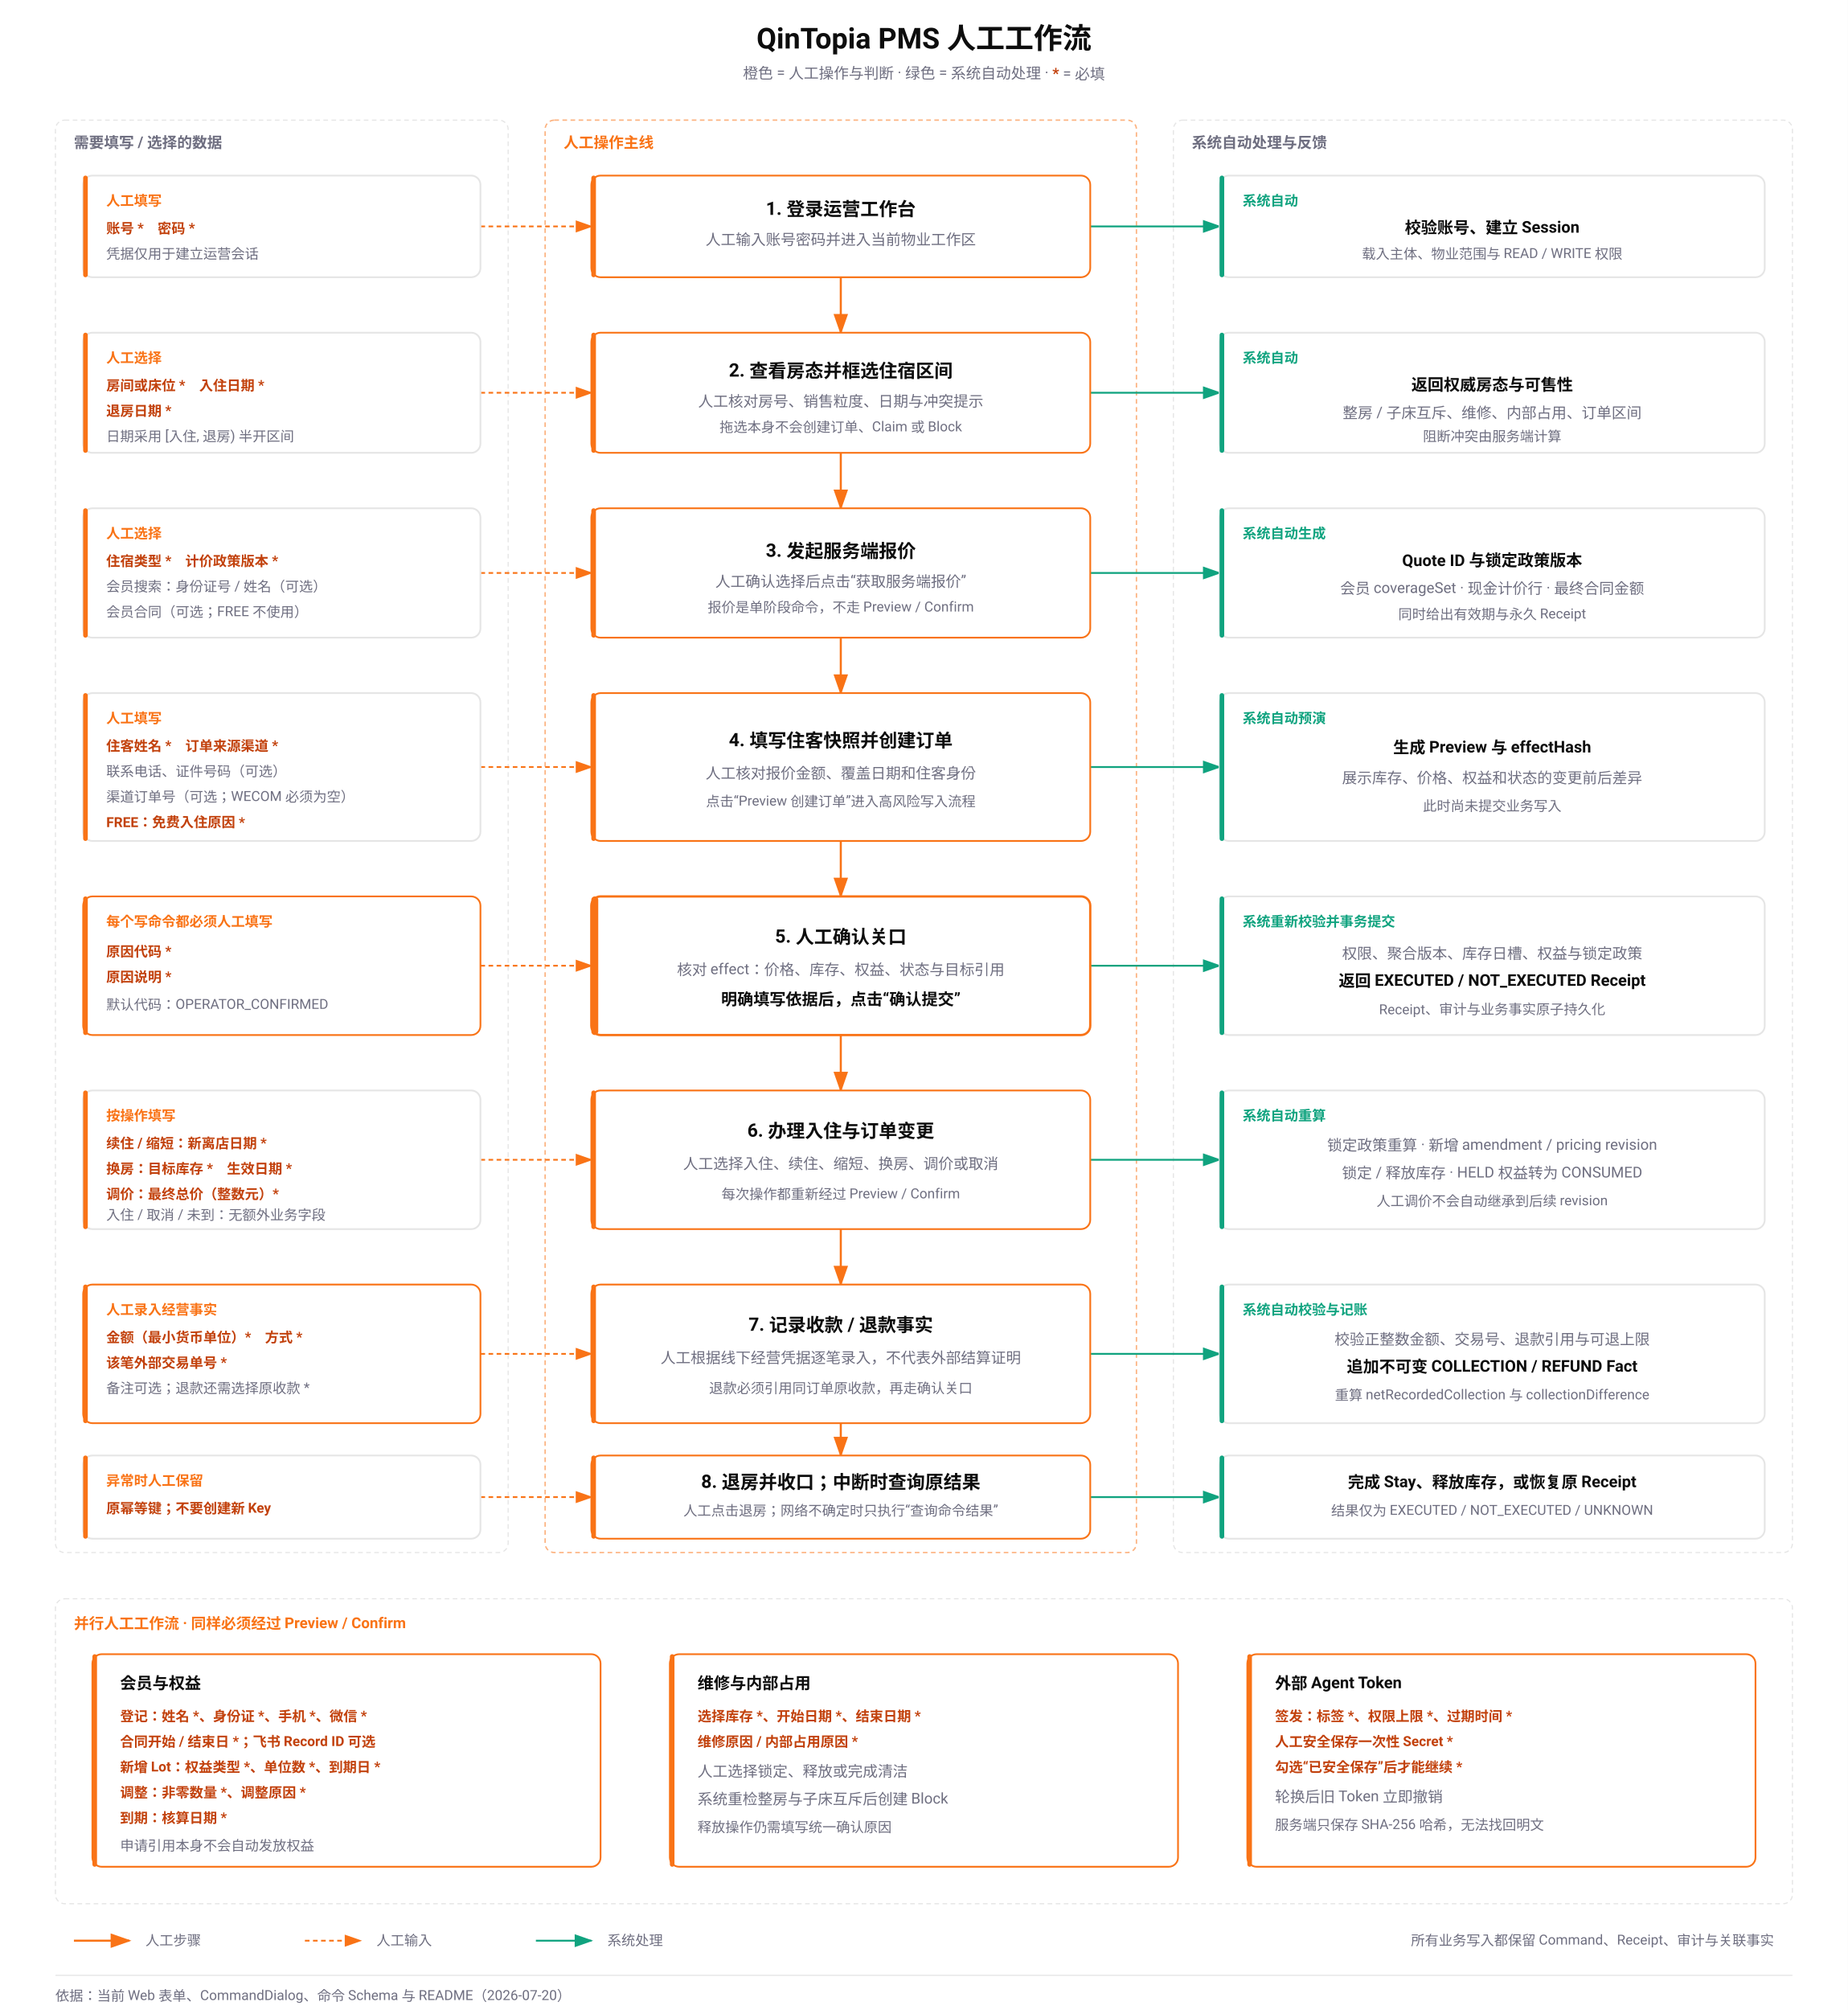
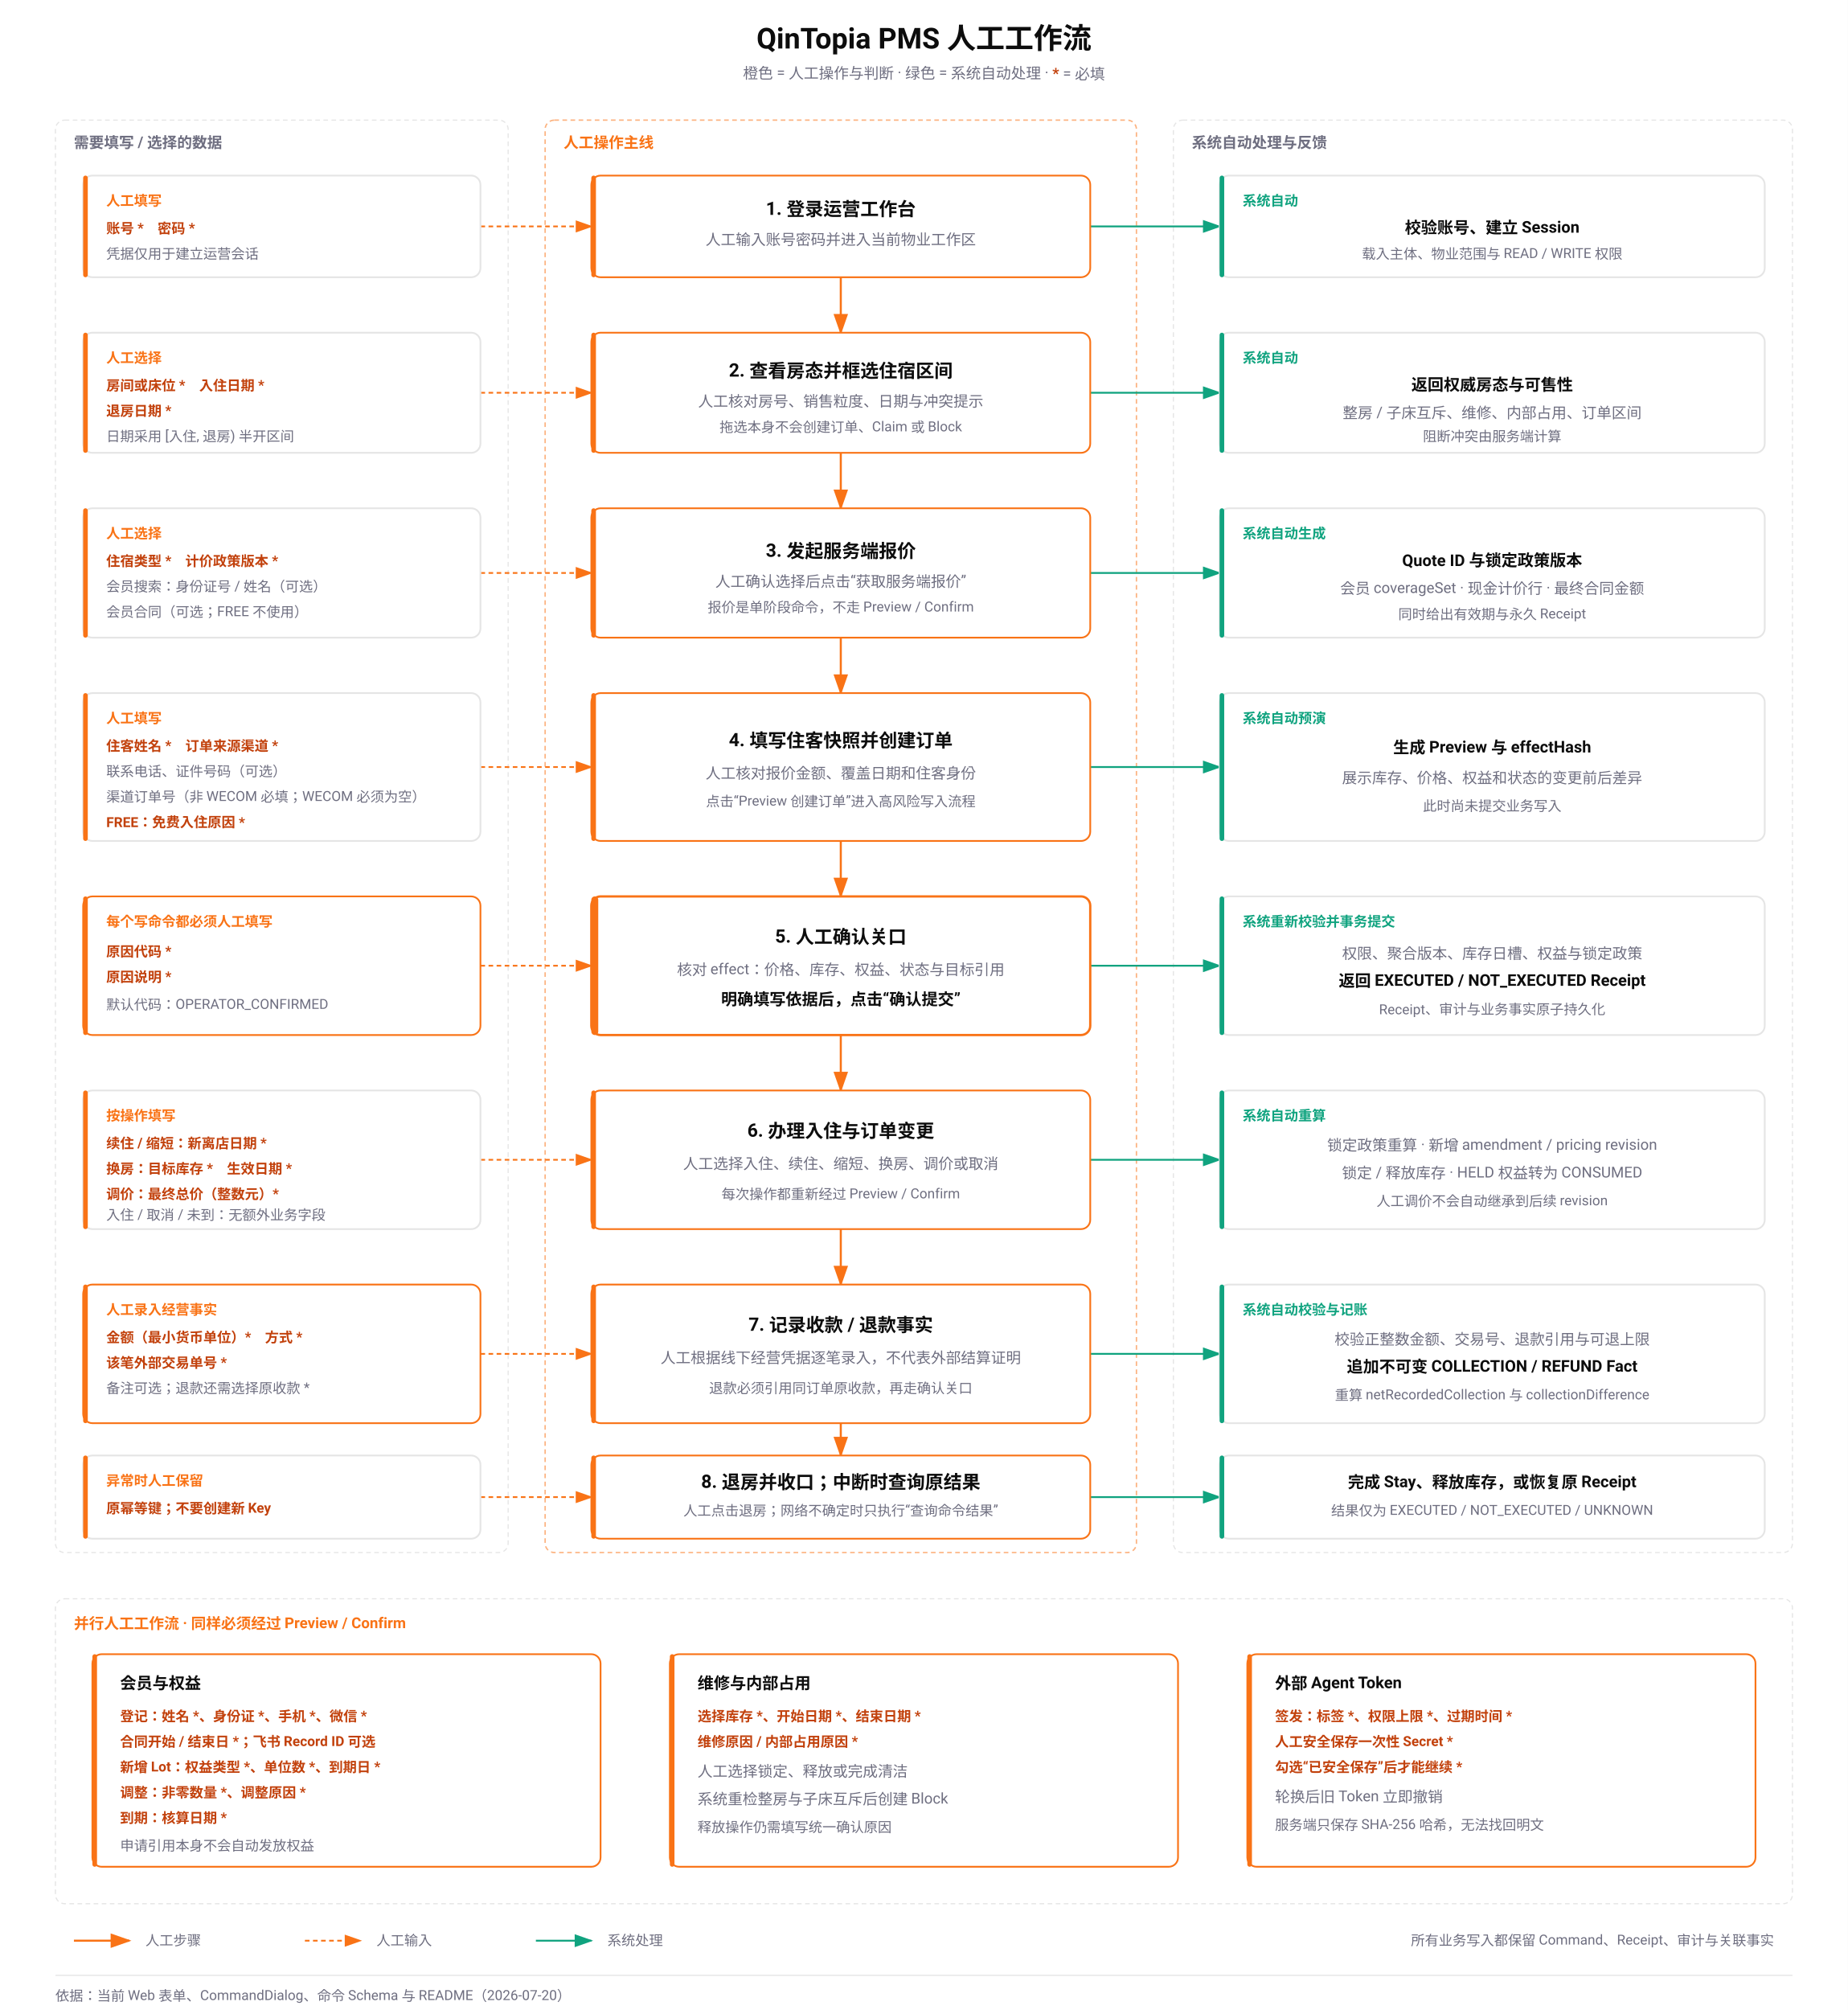
<svg xmlns="http://www.w3.org/2000/svg" viewBox="0 0 1600 1740" width="1600" height="1740" role="img" aria-labelledby="title desc">
  <style>
    text { font-family: -apple-system, BlinkMacSystemFont, 'Segoe UI', Roboto, 'Helvetica Neue', 'PingFang SC', 'Microsoft YaHei', 'Microsoft JhengHei', 'SimHei', sans-serif; letter-spacing: 0; }
    .title { fill: #0d0d0d; font-size: 25px; font-weight: 600; }
    .subtitle { fill: #6e6e80; font-size: 13px; font-weight: 400; }
    .lane { fill: #6e6e80; font-size: 13px; font-weight: 600; }
    .lane-human { fill: #f97316; font-size: 13px; font-weight: 600; }
    .label { fill: #0d0d0d; font-size: 16px; font-weight: 600; }
    .small-label { fill: #0d0d0d; font-size: 14px; font-weight: 600; }
    .description { fill: #6e6e80; font-size: 13px; font-weight: 400; }
    .micro { fill: #6e6e80; font-size: 12px; font-weight: 400; }
    .input-head { fill: #f97316; font-size: 12px; font-weight: 600; }
    .required { fill: #c2410c; font-size: 12px; font-weight: 600; }
    .system-head { fill: #10a37f; font-size: 12px; font-weight: 600; }
  </style>
  <defs>
    <marker id="arrow-orange" markerWidth="10" markerHeight="7" refX="9" refY="3.5" orient="auto">
      <polygon points="0 0, 10 3.5, 0 7" fill="#f97316" />
    </marker>
    <marker id="arrow-green" markerWidth="10" markerHeight="7" refX="9" refY="3.5" orient="auto">
      <polygon points="0 0, 10 3.5, 0 7" fill="#10a37f" />
    </marker>
    <marker id="arrow-gray" markerWidth="10" markerHeight="7" refX="9" refY="3.5" orient="auto">
      <polygon points="0 0, 10 3.5, 0 7" fill="#71717a" />
    </marker>
  </defs>
  <rect width="1600" height="1740" fill="#ffffff" />
  <text x="800" y="42" text-anchor="middle" class="title">QinTopia PMS 人工工作流</text>
  <text x="800" y="68" text-anchor="middle" class="subtitle">橙色 = 人工操作与判断 · 绿色 = 系统自动处理 · <tspan fill="#c2410c" font-weight="600">*</tspan> = 必填</text>
  <rect id="input-lane" data-graph-role="container" data-container-id="input-lane" data-semantic-role="boundary" data-graph-bounds="48,104,440,1344" x="48" y="104" width="392" height="1240" rx="8" fill="none" stroke="#e5e5e5" stroke-width="1" stroke-dasharray="4 3" />
  <rect id="human-lane" data-graph-role="container" data-container-id="human-lane" data-semantic-role="boundary" data-graph-bounds="472,104,984,1344" x="472" y="104" width="512" height="1240" rx="8" fill="none" stroke="#f97316" stroke-opacity="0.55" stroke-width="1.2" stroke-dasharray="4 3" />
  <rect id="system-lane" data-graph-role="container" data-container-id="system-lane" data-semantic-role="boundary" data-graph-bounds="1016,104,1552,1344" x="1016" y="104" width="536" height="1240" rx="8" fill="none" stroke="#e5e5e5" stroke-width="1" stroke-dasharray="4 3" />
  <text x="64" y="128" class="lane">需要填写 / 选择的数据</text>
  <text x="488" y="128" class="lane-human">人工操作主线</text>
  <text x="1032" y="128" class="lane">系统自动处理与反馈</text>
  <path id="human-1-2" data-graph-role="edge" data-edge-id="human-1-2" data-source="human-login" data-target="human-select" data-edge-kind="flow" data-flow="control" data-bends="0" data-route-stretch="1" data-bridges="" d="M 728 240 V 288" fill="none" stroke="#f97316" stroke-width="1.8" marker-end="url(#arrow-orange)" />
  <path id="human-2-3" data-graph-role="edge" data-edge-id="human-2-3" data-source="human-select" data-target="human-quote" data-edge-kind="flow" data-flow="control" data-bends="0" data-route-stretch="1" data-bridges="" d="M 728 392 V 440" fill="none" stroke="#f97316" stroke-width="1.8" marker-end="url(#arrow-orange)" />
  <path id="human-3-4" data-graph-role="edge" data-edge-id="human-3-4" data-source="human-quote" data-target="human-order" data-edge-kind="flow" data-flow="control" data-bends="0" data-route-stretch="1" data-bridges="" d="M 728 552 V 600" fill="none" stroke="#f97316" stroke-width="1.8" marker-end="url(#arrow-orange)" />
  <path id="human-4-5" data-graph-role="edge" data-edge-id="human-4-5" data-source="human-order" data-target="human-confirm" data-edge-kind="flow" data-flow="control" data-bends="0" data-route-stretch="1" data-bridges="" d="M 728 728 V 776" fill="none" stroke="#f97316" stroke-width="1.8" marker-end="url(#arrow-orange)" />
  <path id="human-5-6" data-graph-role="edge" data-edge-id="human-5-6" data-source="human-confirm" data-target="human-change" data-edge-kind="flow" data-flow="control" data-bends="0" data-route-stretch="1" data-bridges="" d="M 728 896 V 944" fill="none" stroke="#f97316" stroke-width="1.8" marker-end="url(#arrow-orange)" />
  <path id="human-6-7" data-graph-role="edge" data-edge-id="human-6-7" data-source="human-change" data-target="human-cash" data-edge-kind="flow" data-flow="control" data-bends="0" data-route-stretch="1" data-bridges="" d="M 728 1064 V 1112" fill="none" stroke="#f97316" stroke-width="1.8" marker-end="url(#arrow-orange)" />
  <path id="human-7-8" data-graph-role="edge" data-edge-id="human-7-8" data-source="human-cash" data-target="human-close" data-edge-kind="flow" data-flow="control" data-bends="0" data-route-stretch="1" data-bridges="" d="M 728 1232 V 1260" fill="none" stroke="#f97316" stroke-width="1.8" marker-end="url(#arrow-orange)" />
  <path id="input-login" data-graph-role="edge" data-edge-id="input-login" data-source="data-login" data-target="human-login" data-edge-kind="flow" data-flow="input" data-bends="0" data-route-stretch="1" data-bridges="" d="M 416 196 H 512" fill="none" stroke="#f97316" stroke-width="1.5" stroke-dasharray="4 3" marker-end="url(#arrow-orange)" />
  <path id="system-login" data-graph-role="edge" data-edge-id="system-login" data-source="human-login" data-target="system-login" data-edge-kind="flow" data-flow="primary" data-bends="0" data-route-stretch="1" data-bridges="" d="M 944 196 H 1056" fill="none" stroke="#10a37f" stroke-width="1.6" marker-end="url(#arrow-green)" />
  <path id="input-select" data-graph-role="edge" data-edge-id="input-select" data-source="data-select" data-target="human-select" data-edge-kind="flow" data-flow="input" data-bends="0" data-route-stretch="1" data-bridges="" d="M 416 340 H 512" fill="none" stroke="#f97316" stroke-width="1.5" stroke-dasharray="4 3" marker-end="url(#arrow-orange)" />
  <path id="system-select" data-graph-role="edge" data-edge-id="system-select" data-source="human-select" data-target="system-select" data-edge-kind="flow" data-flow="primary" data-bends="0" data-route-stretch="1" data-bridges="" d="M 944 340 H 1056" fill="none" stroke="#10a37f" stroke-width="1.6" marker-end="url(#arrow-green)" />
  <path id="input-quote" data-graph-role="edge" data-edge-id="input-quote" data-source="data-quote" data-target="human-quote" data-edge-kind="flow" data-flow="input" data-bends="0" data-route-stretch="1" data-bridges="" d="M 416 496 H 512" fill="none" stroke="#f97316" stroke-width="1.5" stroke-dasharray="4 3" marker-end="url(#arrow-orange)" />
  <path id="system-quote" data-graph-role="edge" data-edge-id="system-quote" data-source="human-quote" data-target="system-quote" data-edge-kind="flow" data-flow="primary" data-bends="0" data-route-stretch="1" data-bridges="" d="M 944 496 H 1056" fill="none" stroke="#10a37f" stroke-width="1.6" marker-end="url(#arrow-green)" />
  <path id="input-order" data-graph-role="edge" data-edge-id="input-order" data-source="data-order" data-target="human-order" data-edge-kind="flow" data-flow="input" data-bends="0" data-route-stretch="1" data-bridges="" d="M 416 664 H 512" fill="none" stroke="#f97316" stroke-width="1.5" stroke-dasharray="4 3" marker-end="url(#arrow-orange)" />
  <path id="system-order" data-graph-role="edge" data-edge-id="system-order" data-source="human-order" data-target="system-order" data-edge-kind="flow" data-flow="primary" data-bends="0" data-route-stretch="1" data-bridges="" d="M 944 664 H 1056" fill="none" stroke="#10a37f" stroke-width="1.6" marker-end="url(#arrow-green)" />
  <path id="input-confirm" data-graph-role="edge" data-edge-id="input-confirm" data-source="data-confirm" data-target="human-confirm" data-edge-kind="flow" data-flow="input" data-bends="0" data-route-stretch="1" data-bridges="" d="M 416 836 H 512" fill="none" stroke="#f97316" stroke-width="1.5" stroke-dasharray="4 3" marker-end="url(#arrow-orange)" />
  <path id="system-confirm" data-graph-role="edge" data-edge-id="system-confirm" data-source="human-confirm" data-target="system-confirm" data-edge-kind="flow" data-flow="primary" data-bends="0" data-route-stretch="1" data-bridges="" d="M 944 836 H 1056" fill="none" stroke="#10a37f" stroke-width="1.6" marker-end="url(#arrow-green)" />
  <path id="input-change" data-graph-role="edge" data-edge-id="input-change" data-source="data-change" data-target="human-change" data-edge-kind="flow" data-flow="input" data-bends="0" data-route-stretch="1" data-bridges="" d="M 416 1004 H 512" fill="none" stroke="#f97316" stroke-width="1.5" stroke-dasharray="4 3" marker-end="url(#arrow-orange)" />
  <path id="system-change" data-graph-role="edge" data-edge-id="system-change" data-source="human-change" data-target="system-change" data-edge-kind="flow" data-flow="primary" data-bends="0" data-route-stretch="1" data-bridges="" d="M 944 1004 H 1056" fill="none" stroke="#10a37f" stroke-width="1.6" marker-end="url(#arrow-green)" />
  <path id="input-cash" data-graph-role="edge" data-edge-id="input-cash" data-source="data-cash" data-target="human-cash" data-edge-kind="flow" data-flow="input" data-bends="0" data-route-stretch="1" data-bridges="" d="M 416 1172 H 512" fill="none" stroke="#f97316" stroke-width="1.5" stroke-dasharray="4 3" marker-end="url(#arrow-orange)" />
  <path id="system-cash" data-graph-role="edge" data-edge-id="system-cash" data-source="human-cash" data-target="system-cash" data-edge-kind="flow" data-flow="primary" data-bends="0" data-route-stretch="1" data-bridges="" d="M 944 1172 H 1056" fill="none" stroke="#10a37f" stroke-width="1.6" marker-end="url(#arrow-green)" />
  <path id="input-close" data-graph-role="edge" data-edge-id="input-close" data-source="data-close" data-target="human-close" data-edge-kind="flow" data-flow="input" data-bends="0" data-route-stretch="1" data-bridges="" d="M 416 1296 H 512" fill="none" stroke="#f97316" stroke-width="1.5" stroke-dasharray="4 3" marker-end="url(#arrow-orange)" />
  <path id="system-close" data-graph-role="edge" data-edge-id="system-close" data-source="human-close" data-target="system-close" data-edge-kind="flow" data-flow="primary" data-bends="0" data-route-stretch="1" data-bridges="" d="M 944 1296 H 1056" fill="none" stroke="#10a37f" stroke-width="1.6" marker-end="url(#arrow-green)" />
  <g id="node-data-login" data-graph-role="node" data-node-id="data-login" data-semantic-role="input" data-graph-bounds="72,152,416,240">
    <rect x="72" y="152" width="344" height="88" rx="8" fill="#ffffff" stroke="#e5e5e5" stroke-width="1.5" />
    <rect x="72" y="152" width="4" height="88" rx="2" fill="#f97316" />
    <text x="92" y="178" class="input-head">人工填写</text>
    <text x="92" y="202" class="required">账号 *　密码 *</text>
    <text x="92" y="224" class="micro">凭据仅用于建立运营会话</text>
  </g>
  <g id="node-human-login" data-graph-role="node" data-node-id="human-login" data-semantic-role="human-action" data-graph-bounds="512,152,944,240">
    <rect x="512" y="152" width="432" height="88" rx="8" fill="#ffffff" stroke="#f97316" stroke-width="1.5" />
    <rect x="512" y="152" width="4" height="88" rx="2" fill="#f97316" />
    <text x="728" y="186" text-anchor="middle" class="label">1. 登录运营工作台</text>
    <text x="728" y="212" text-anchor="middle" class="description">人工输入账号密码并进入当前物业工作区</text>
  </g>
  <g id="node-system-login" data-graph-role="node" data-node-id="system-login" data-semantic-role="system-action" data-graph-bounds="1056,152,1528,240">
    <rect x="1056" y="152" width="472" height="88" rx="8" fill="#ffffff" stroke="#e5e5e5" stroke-width="1.5" />
    <rect x="1056" y="152" width="4" height="88" rx="2" fill="#10a37f" />
    <text x="1076" y="178" class="system-head">系统自动</text>
    <text x="1292" y="202" text-anchor="middle" class="small-label">校验账号、建立 Session</text>
    <text x="1292" y="224" text-anchor="middle" class="micro">载入主体、物业范围与 READ / WRITE 权限</text>
  </g>
  <g id="node-data-select" data-graph-role="node" data-node-id="data-select" data-semantic-role="input" data-graph-bounds="72,288,416,392">
    <rect x="72" y="288" width="344" height="104" rx="8" fill="#ffffff" stroke="#e5e5e5" stroke-width="1.5" />
    <rect x="72" y="288" width="4" height="104" rx="2" fill="#f97316" />
    <text x="92" y="314" class="input-head">人工选择</text>
    <text x="92" y="338" class="required">房间或床位 *　入住日期 *</text>
    <text x="92" y="360" class="required">退房日期 *</text>
    <text x="92" y="382" class="micro">日期采用 [入住, 退房) 半开区间</text>
  </g>
  <g id="node-human-select" data-graph-role="node" data-node-id="human-select" data-semantic-role="human-action" data-graph-bounds="512,288,944,392">
    <rect x="512" y="288" width="432" height="104" rx="8" fill="#ffffff" stroke="#f97316" stroke-width="1.5" />
    <rect x="512" y="288" width="4" height="104" rx="2" fill="#f97316" />
    <text x="728" y="326" text-anchor="middle" class="label">2. 查看房态并框选住宿区间</text>
    <text x="728" y="352" text-anchor="middle" class="description">人工核对房号、销售粒度、日期与冲突提示</text>
    <text x="728" y="374" text-anchor="middle" class="micro">拖选本身不会创建订单、Claim 或 Block</text>
  </g>
  <g id="node-system-select" data-graph-role="node" data-node-id="system-select" data-semantic-role="system-action" data-graph-bounds="1056,288,1528,392">
    <rect x="1056" y="288" width="472" height="104" rx="8" fill="#ffffff" stroke="#e5e5e5" stroke-width="1.5" />
    <rect x="1056" y="288" width="4" height="104" rx="2" fill="#10a37f" />
    <text x="1076" y="314" class="system-head">系统自动</text>
    <text x="1292" y="338" text-anchor="middle" class="small-label">返回权威房态与可售性</text>
    <text x="1292" y="362" text-anchor="middle" class="description">整房 / 子床互斥、维修、内部占用、订单区间</text>
    <text x="1292" y="382" text-anchor="middle" class="micro">阻断冲突由服务端计算</text>
  </g>
  <g id="node-data-quote" data-graph-role="node" data-node-id="data-quote" data-semantic-role="input" data-graph-bounds="72,440,416,552">
    <rect x="72" y="440" width="344" height="112" rx="8" fill="#ffffff" stroke="#e5e5e5" stroke-width="1.5" />
    <rect x="72" y="440" width="4" height="112" rx="2" fill="#f97316" />
    <text x="92" y="466" class="input-head">人工选择</text>
    <text x="92" y="490" class="required">住宿类型 *　计价政策版本 *</text>
    <text x="92" y="512" class="micro">会员搜索：身份证号 / 姓名（可选）</text>
    <text x="92" y="534" class="micro">会员合同（可选；FREE 不使用）</text>
  </g>
  <g id="node-human-quote" data-graph-role="node" data-node-id="human-quote" data-semantic-role="human-action" data-graph-bounds="512,440,944,552">
    <rect x="512" y="440" width="432" height="112" rx="8" fill="#ffffff" stroke="#f97316" stroke-width="1.5" />
    <rect x="512" y="440" width="4" height="112" rx="2" fill="#f97316" />
    <text x="728" y="482" text-anchor="middle" class="label">3. 发起服务端报价</text>
    <text x="728" y="508" text-anchor="middle" class="description">人工确认选择后点击“获取服务端报价”</text>
    <text x="728" y="530" text-anchor="middle" class="micro">报价是单阶段命令，不走 Preview / Confirm</text>
  </g>
  <g id="node-system-quote" data-graph-role="node" data-node-id="system-quote" data-semantic-role="system-action" data-graph-bounds="1056,440,1528,552">
    <rect x="1056" y="440" width="472" height="112" rx="8" fill="#ffffff" stroke="#e5e5e5" stroke-width="1.5" />
    <rect x="1056" y="440" width="4" height="112" rx="2" fill="#10a37f" />
    <text x="1076" y="466" class="system-head">系统自动生成</text>
    <text x="1292" y="490" text-anchor="middle" class="small-label">Quote ID 与锁定政策版本</text>
    <text x="1292" y="514" text-anchor="middle" class="description">会员 coverageSet · 现金计价行 · 最终合同金额</text>
    <text x="1292" y="536" text-anchor="middle" class="micro">同时给出有效期与永久 Receipt</text>
  </g>
  <g id="node-data-order" data-graph-role="node" data-node-id="data-order" data-semantic-role="input" data-graph-bounds="72,600,416,728">
    <rect x="72" y="600" width="344" height="128" rx="8" fill="#ffffff" stroke="#e5e5e5" stroke-width="1.5" />
    <rect x="72" y="600" width="4" height="128" rx="2" fill="#f97316" />
    <text x="92" y="626" class="input-head">人工填写</text>
    <text x="92" y="650" class="required">住客姓名 *　订单来源渠道 *</text>
    <text x="92" y="672" class="micro">联系电话、证件号码（可选）</text>
-     <text x="92" y="694" class="micro">渠道订单号（可选；WECOM 必须为空）</text>
+     <text x="92" y="694" class="micro">渠道订单号（非 WECOM 必填；WECOM 必须为空）</text>
    <text x="92" y="716" class="required">FREE：免费入住原因 *</text>
  </g>
  <g id="node-human-order" data-graph-role="node" data-node-id="human-order" data-semantic-role="human-action" data-graph-bounds="512,600,944,728">
    <rect x="512" y="600" width="432" height="128" rx="8" fill="#ffffff" stroke="#f97316" stroke-width="1.5" />
    <rect x="512" y="600" width="4" height="128" rx="2" fill="#f97316" />
    <text x="728" y="646" text-anchor="middle" class="label">4. 填写住客快照并创建订单</text>
    <text x="728" y="674" text-anchor="middle" class="description">人工核对报价金额、覆盖日期和住客身份</text>
    <text x="728" y="698" text-anchor="middle" class="micro">点击“Preview 创建订单”进入高风险写入流程</text>
  </g>
  <g id="node-system-order" data-graph-role="node" data-node-id="system-order" data-semantic-role="system-action" data-graph-bounds="1056,600,1528,728">
    <rect x="1056" y="600" width="472" height="128" rx="8" fill="#ffffff" stroke="#e5e5e5" stroke-width="1.5" />
    <rect x="1056" y="600" width="4" height="128" rx="2" fill="#10a37f" />
    <text x="1076" y="626" class="system-head">系统自动预演</text>
    <text x="1292" y="652" text-anchor="middle" class="small-label">生成 Preview 与 effectHash</text>
    <text x="1292" y="678" text-anchor="middle" class="description">展示库存、价格、权益和状态的变更前后差异</text>
    <text x="1292" y="702" text-anchor="middle" class="micro">此时尚未提交业务写入</text>
  </g>
  <g id="node-data-confirm" data-graph-role="node" data-node-id="data-confirm" data-semantic-role="input" data-graph-bounds="72,776,416,896">
    <rect x="72" y="776" width="344" height="120" rx="8" fill="#ffffff" stroke="#f97316" stroke-width="1.5" />
    <rect x="72" y="776" width="4" height="120" rx="2" fill="#f97316" />
    <text x="92" y="802" class="input-head">每个写命令都必须人工填写</text>
    <text x="92" y="828" class="required">原因代码 *</text>
    <text x="92" y="850" class="required">原因说明 *</text>
    <text x="92" y="874" class="micro">默认代码：OPERATOR_CONFIRMED</text>
  </g>
  <g id="node-human-confirm" data-graph-role="node" data-node-id="human-confirm" data-semantic-role="human-gate" data-graph-bounds="512,776,944,896">
    <rect x="512" y="776" width="432" height="120" rx="8" fill="#ffffff" stroke="#f97316" stroke-width="2" />
    <rect x="512" y="776" width="6" height="120" rx="3" fill="#f97316" />
    <text x="728" y="816" text-anchor="middle" class="label">5. 人工确认关口</text>
    <text x="728" y="844" text-anchor="middle" class="description">核对 effect：价格、库存、权益、状态与目标引用</text>
    <text x="728" y="870" text-anchor="middle" class="small-label" fill="#c2410c">明确填写依据后，点击“确认提交”</text>
  </g>
  <g id="node-system-confirm" data-graph-role="node" data-node-id="system-confirm" data-semantic-role="system-action" data-graph-bounds="1056,776,1528,896">
    <rect x="1056" y="776" width="472" height="120" rx="8" fill="#ffffff" stroke="#e5e5e5" stroke-width="1.5" />
    <rect x="1056" y="776" width="4" height="120" rx="2" fill="#10a37f" />
    <text x="1076" y="802" class="system-head">系统重新校验并事务提交</text>
    <text x="1292" y="830" text-anchor="middle" class="description">权限、聚合版本、库存日槽、权益与锁定政策</text>
    <text x="1292" y="854" text-anchor="middle" class="small-label">返回 EXECUTED / NOT_EXECUTED Receipt</text>
    <text x="1292" y="878" text-anchor="middle" class="micro">Receipt、审计与业务事实原子持久化</text>
  </g>
  <g id="node-data-change" data-graph-role="node" data-node-id="data-change" data-semantic-role="input" data-graph-bounds="72,944,416,1064">
    <rect x="72" y="944" width="344" height="120" rx="8" fill="#ffffff" stroke="#e5e5e5" stroke-width="1.5" />
    <rect x="72" y="944" width="4" height="120" rx="2" fill="#f97316" />
    <text x="92" y="970" class="input-head">按操作填写</text>
    <text x="92" y="994" class="required">续住 / 缩短：新离店日期 *</text>
    <text x="92" y="1016" class="required">换房：目标库存 *　生效日期 *</text>
    <text x="92" y="1038" class="required">调价：最终总价（整数元）*</text>
    <text x="92" y="1056" class="micro">入住 / 取消 / 未到：无额外业务字段</text>
  </g>
  <g id="node-human-change" data-graph-role="node" data-node-id="human-change" data-semantic-role="human-action" data-graph-bounds="512,944,944,1064">
    <rect x="512" y="944" width="432" height="120" rx="8" fill="#ffffff" stroke="#f97316" stroke-width="1.5" />
    <rect x="512" y="944" width="4" height="120" rx="2" fill="#f97316" />
    <text x="728" y="984" text-anchor="middle" class="label">6. 办理入住与订单变更</text>
    <text x="728" y="1012" text-anchor="middle" class="description">人工选择入住、续住、缩短、换房、调价或取消</text>
    <text x="728" y="1038" text-anchor="middle" class="micro">每次操作都重新经过 Preview / Confirm</text>
  </g>
  <g id="node-system-change" data-graph-role="node" data-node-id="system-change" data-semantic-role="system-action" data-graph-bounds="1056,944,1528,1064">
    <rect x="1056" y="944" width="472" height="120" rx="8" fill="#ffffff" stroke="#e5e5e5" stroke-width="1.5" />
    <rect x="1056" y="944" width="4" height="120" rx="2" fill="#10a37f" />
    <text x="1076" y="970" class="system-head">系统自动重算</text>
    <text x="1292" y="996" text-anchor="middle" class="description">锁定政策重算 · 新增 amendment / pricing revision</text>
    <text x="1292" y="1020" text-anchor="middle" class="description">锁定 / 释放库存 · HELD 权益转为 CONSUMED</text>
    <text x="1292" y="1044" text-anchor="middle" class="micro">人工调价不会自动继承到后续 revision</text>
  </g>
  <g id="node-data-cash" data-graph-role="node" data-node-id="data-cash" data-semantic-role="input" data-graph-bounds="72,1112,416,1232">
    <rect x="72" y="1112" width="344" height="120" rx="8" fill="#ffffff" stroke="#f97316" stroke-width="1.5" />
    <rect x="72" y="1112" width="4" height="120" rx="2" fill="#f97316" />
    <text x="92" y="1138" class="input-head">人工录入经营事实</text>
    <text x="92" y="1162" class="required">金额（最小货币单位）*　方式 *</text>
    <text x="92" y="1184" class="required">该笔外部交易单号 *</text>
    <text x="92" y="1206" class="micro">备注可选；退款还需选择原收款 *</text>
  </g>
  <g id="node-human-cash" data-graph-role="node" data-node-id="human-cash" data-semantic-role="human-action" data-graph-bounds="512,1112,944,1232">
    <rect x="512" y="1112" width="432" height="120" rx="8" fill="#ffffff" stroke="#f97316" stroke-width="1.5" />
    <rect x="512" y="1112" width="4" height="120" rx="2" fill="#f97316" />
    <text x="728" y="1152" text-anchor="middle" class="label">7. 记录收款 / 退款事实</text>
    <text x="728" y="1180" text-anchor="middle" class="description">人工根据线下经营凭据逐笔录入，不代表外部结算证明</text>
    <text x="728" y="1206" text-anchor="middle" class="micro">退款必须引用同订单原收款，再走确认关口</text>
  </g>
  <g id="node-system-cash" data-graph-role="node" data-node-id="system-cash" data-semantic-role="system-action" data-graph-bounds="1056,1112,1528,1232">
    <rect x="1056" y="1112" width="472" height="120" rx="8" fill="#ffffff" stroke="#e5e5e5" stroke-width="1.5" />
    <rect x="1056" y="1112" width="4" height="120" rx="2" fill="#10a37f" />
    <text x="1076" y="1138" class="system-head">系统自动校验与记账</text>
    <text x="1292" y="1164" text-anchor="middle" class="description">校验正整数金额、交易号、退款引用与可退上限</text>
    <text x="1292" y="1188" text-anchor="middle" class="small-label">追加不可变 COLLECTION / REFUND Fact</text>
    <text x="1292" y="1212" text-anchor="middle" class="micro">重算 netRecordedCollection 与 collectionDifference</text>
  </g>
  <g id="node-data-close" data-graph-role="node" data-node-id="data-close" data-semantic-role="input" data-graph-bounds="72,1260,416,1332">
    <rect x="72" y="1260" width="344" height="72" rx="8" fill="#ffffff" stroke="#e5e5e5" stroke-width="1.5" />
    <rect x="72" y="1260" width="4" height="72" rx="2" fill="#f97316" />
    <text x="92" y="1286" class="input-head">异常时人工保留</text>
    <text x="92" y="1310" class="required">原幂等键；不要创建新 Key</text>
  </g>
  <g id="node-human-close" data-graph-role="node" data-node-id="human-close" data-semantic-role="human-action" data-graph-bounds="512,1260,944,1332">
    <rect x="512" y="1260" width="432" height="72" rx="8" fill="#ffffff" stroke="#f97316" stroke-width="1.5" />
    <rect x="512" y="1260" width="4" height="72" rx="2" fill="#f97316" />
    <text x="728" y="1288" text-anchor="middle" class="label">8. 退房并收口；中断时查询原结果</text>
    <text x="728" y="1312" text-anchor="middle" class="micro">人工点击退房；网络不确定时只执行“查询命令结果”</text>
  </g>
  <g id="node-system-close" data-graph-role="node" data-node-id="system-close" data-semantic-role="system-action" data-graph-bounds="1056,1260,1528,1332">
    <rect x="1056" y="1260" width="472" height="72" rx="8" fill="#ffffff" stroke="#e5e5e5" stroke-width="1.5" />
    <rect x="1056" y="1260" width="4" height="72" rx="2" fill="#10a37f" />
    <text x="1292" y="1288" text-anchor="middle" class="small-label">完成 Stay、释放库存，或恢复原 Receipt</text>
    <text x="1292" y="1312" text-anchor="middle" class="micro">结果仅为 EXECUTED / NOT_EXECUTED / UNKNOWN</text>
  </g>
  <rect id="parallel-container" data-graph-role="container" data-container-id="parallel" data-semantic-role="boundary" data-graph-bounds="48,1384,1552,1648" x="48" y="1384" width="1504" height="264" rx="8" fill="none" stroke="#e5e5e5" stroke-width="1" stroke-dasharray="4 3" />
  <text x="64" y="1410" class="lane-human">并行人工工作流 · 同样必须经过 Preview / Confirm</text>
  <g id="node-member-workflow" data-graph-role="node" data-node-id="member-workflow" data-semantic-role="human-action" data-graph-bounds="80,1432,520,1616">
    <rect x="80" y="1432" width="440" height="184" rx="8" fill="#ffffff" stroke="#f97316" stroke-width="1.5" />
    <rect x="80" y="1432" width="4" height="184" rx="2" fill="#f97316" />
    <text x="104" y="1462" class="small-label">会员与权益</text>
    <text x="104" y="1490" class="required">登记：姓名 *、身份证 *、手机 *、微信 *</text>
    <text x="104" y="1512" class="required">合同开始 / 结束日 *；飞书 Record ID 可选</text>
    <text x="104" y="1534" class="required">新增 Lot：权益类型 *、单位数 *、到期日 *</text>
    <text x="104" y="1556" class="required">调整：非零数量 *、调整原因 *</text>
    <text x="104" y="1578" class="required">到期：核算日期 *</text>
    <text x="104" y="1602" class="micro">申请引用本身不会自动发放权益</text>
  </g>
  <g id="node-inventory-workflow" data-graph-role="node" data-node-id="inventory-workflow" data-semantic-role="human-action" data-graph-bounds="580,1432,1020,1616">
    <rect x="580" y="1432" width="440" height="184" rx="8" fill="#ffffff" stroke="#f97316" stroke-width="1.5" />
    <rect x="580" y="1432" width="4" height="184" rx="2" fill="#f97316" />
    <text x="604" y="1462" class="small-label">维修与内部占用</text>
    <text x="604" y="1490" class="required">选择库存 *、开始日期 *、结束日期 *</text>
    <text x="604" y="1512" class="required">维修原因 / 内部占用原因 *</text>
    <text x="604" y="1538" class="description">人工选择锁定、释放或完成清洁</text>
    <text x="604" y="1562" class="description">系统重检整房与子床互斥后创建 Block</text>
    <text x="604" y="1586" class="micro">释放操作仍需填写统一确认原因</text>
  </g>
  <g id="node-token-workflow" data-graph-role="node" data-node-id="token-workflow" data-semantic-role="human-action" data-graph-bounds="1080,1432,1520,1616">
    <rect x="1080" y="1432" width="440" height="184" rx="8" fill="#ffffff" stroke="#f97316" stroke-width="1.5" />
    <rect x="1080" y="1432" width="4" height="184" rx="2" fill="#f97316" />
    <text x="1104" y="1462" class="small-label">外部 Agent Token</text>
    <text x="1104" y="1490" class="required">签发：标签 *、权限上限 *、过期时间 *</text>
    <text x="1104" y="1512" class="required">人工安全保存一次性 Secret *</text>
    <text x="1104" y="1534" class="required">勾选“已安全保存”后才能继续 *</text>
    <text x="1104" y="1560" class="description">轮换后旧 Token 立即撤销</text>
    <text x="1104" y="1584" class="micro">服务端只保存 SHA-256 哈希，无法找回明文</text>
  </g>
  <line x1="64" y1="1680" x2="112" y2="1680" stroke="#f97316" stroke-width="1.8" marker-end="url(#arrow-orange)" />
  <text x="126" y="1684" class="micro">人工步骤</text>
  <line x1="264" y1="1680" x2="312" y2="1680" stroke="#f97316" stroke-width="1.5" stroke-dasharray="4 3" marker-end="url(#arrow-orange)" />
  <text x="326" y="1684" class="micro">人工输入</text>
  <line x1="464" y1="1680" x2="512" y2="1680" stroke="#10a37f" stroke-width="1.6" marker-end="url(#arrow-green)" />
  <text x="526" y="1684" class="micro">系统处理</text>
  <text x="1536" y="1684" text-anchor="end" class="micro">所有业务写入都保留 Command、Receipt、审计与关联事实</text>
  <line x1="48" y1="1710" x2="1552" y2="1710" stroke="#e5e5e5" stroke-width="1" />
  <text x="48" y="1732" class="micro">依据：当前 Web 表单、CommandDialog、命令 Schema 与 README（2026-07-20）</text>
</svg>
